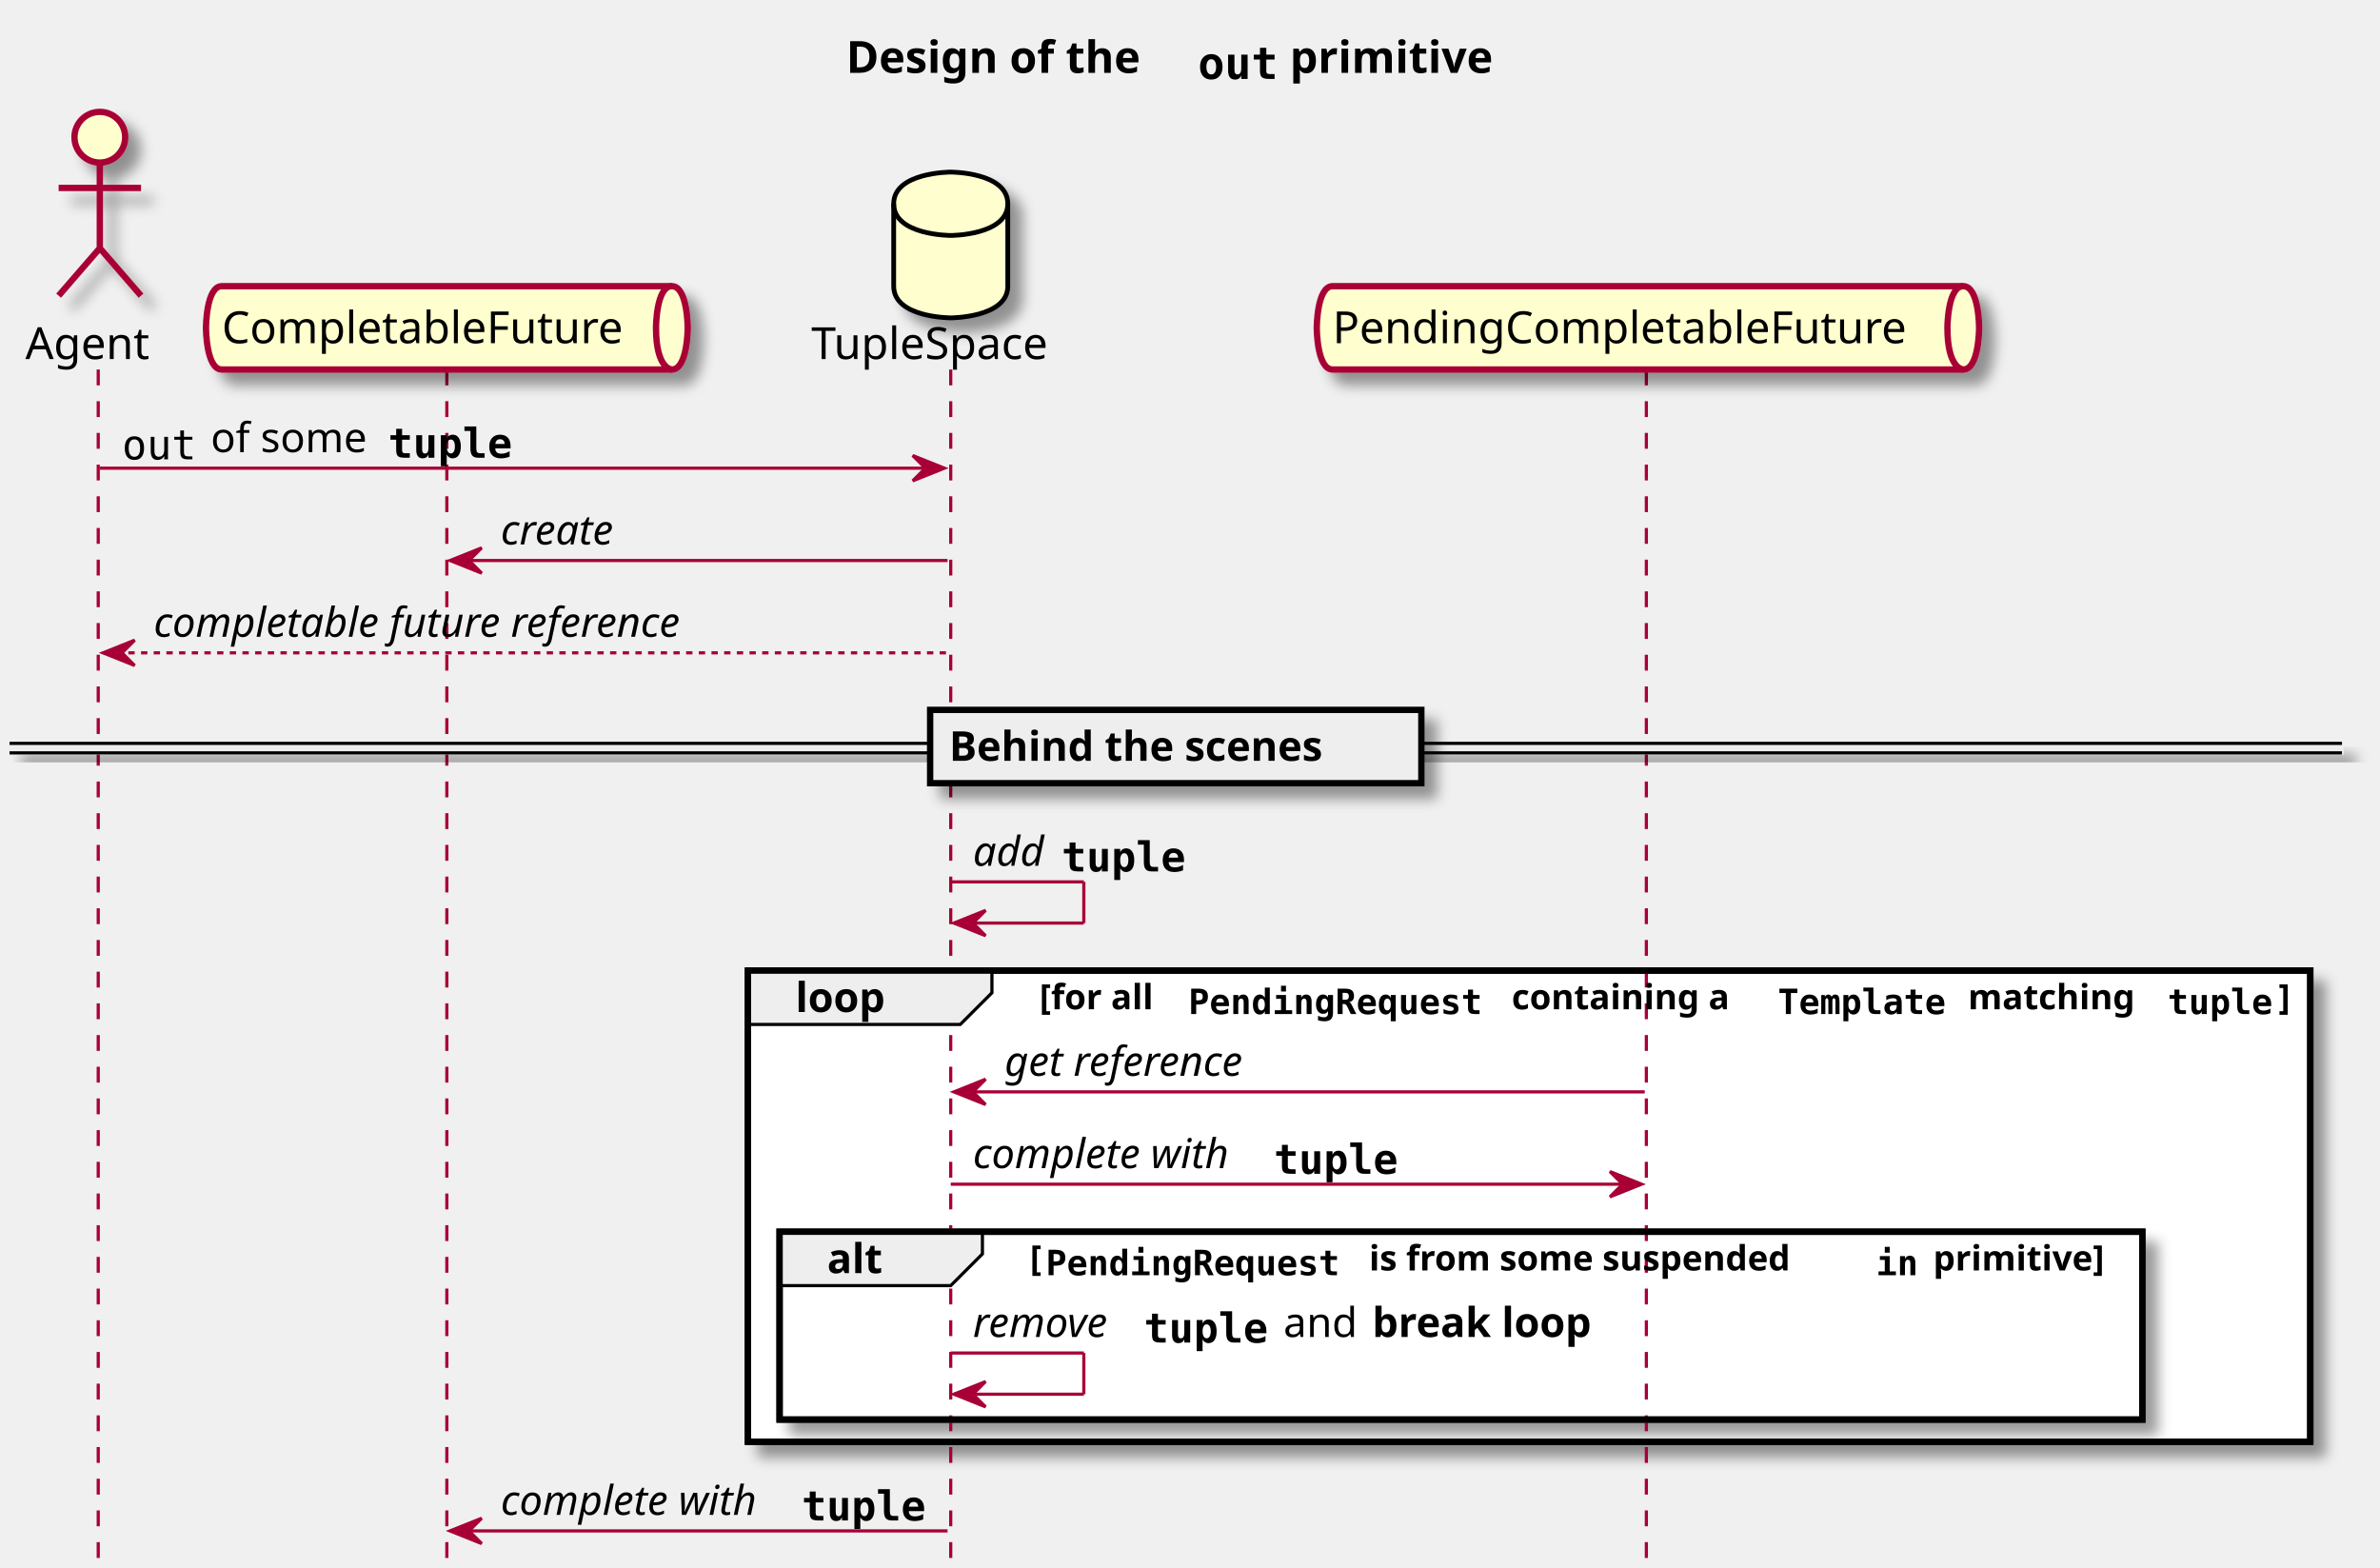
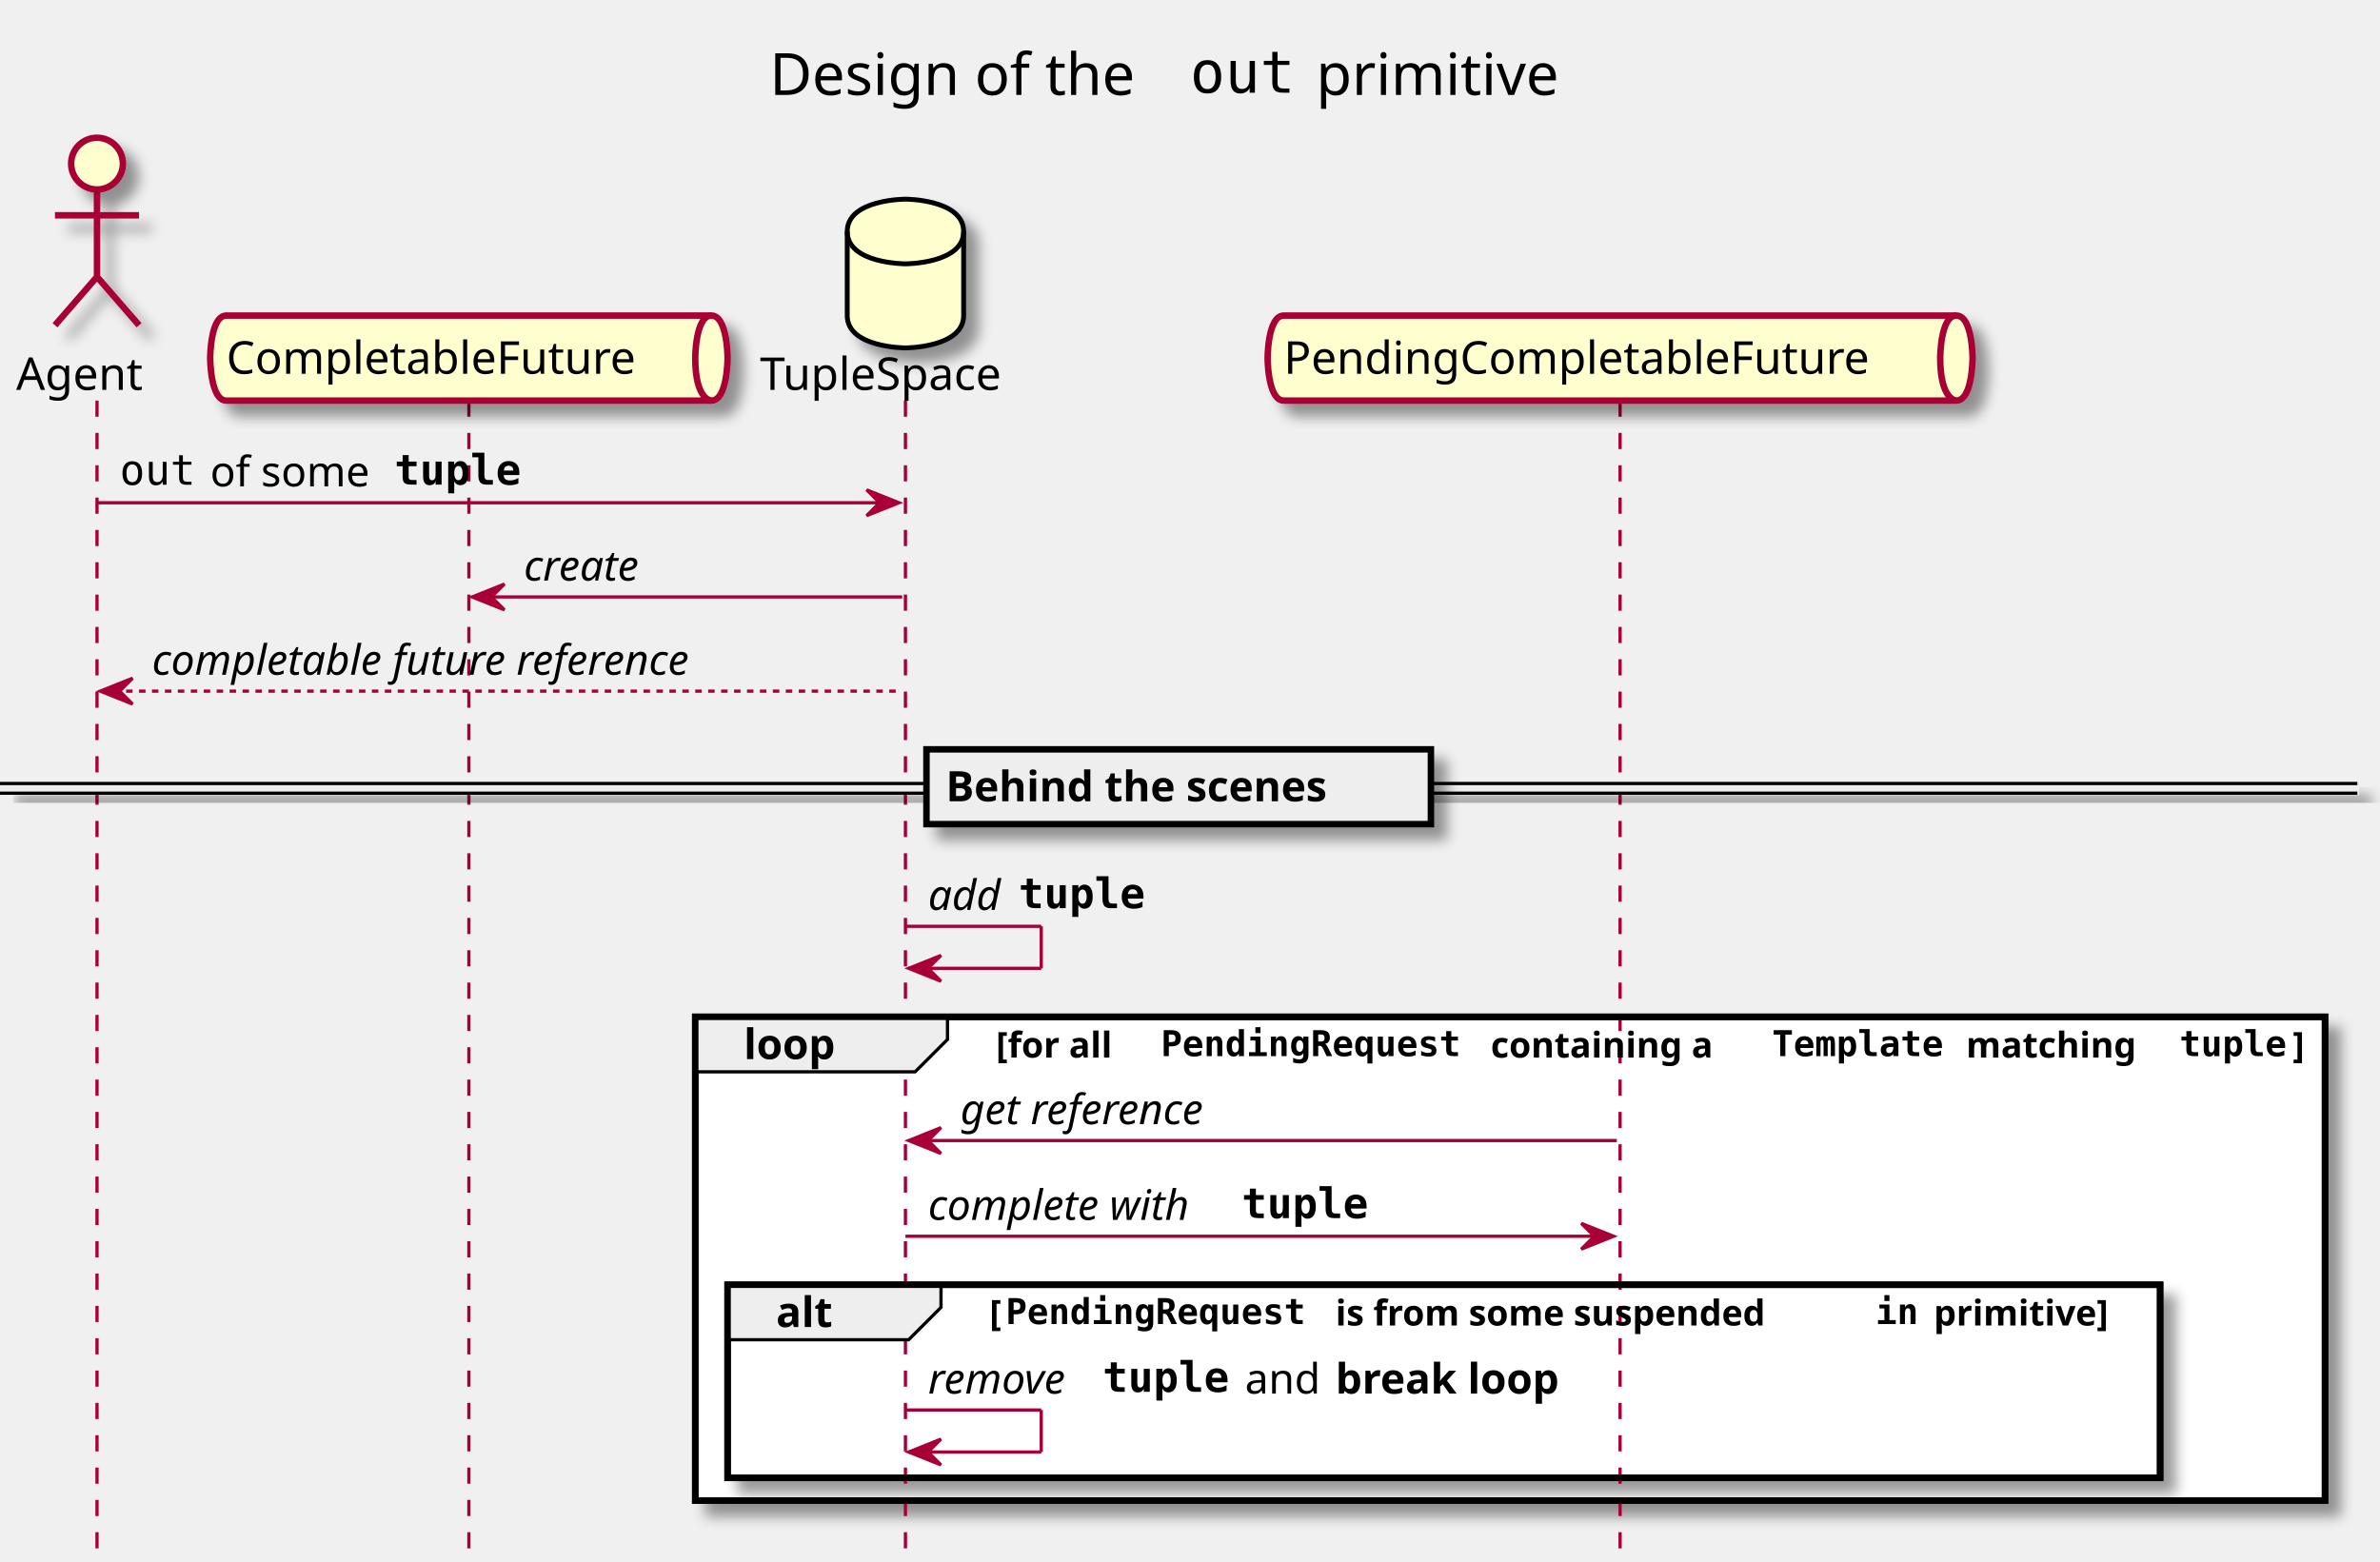
- <svg xmlns="http://www.w3.org/2000/svg" contentScriptType="application/ecmascript" contentStyleType="text/css" height="494.626" preserveAspectRatio="none" version="1.1" viewBox="0 0 751 494.626" width="751" zoomAndPan="magnify" id="svg207">
+ <svg xmlns="http://www.w3.org/2000/svg" contentScriptType="application/ecmascript" contentStyleType="text/css" height="482.896" preserveAspectRatio="none" version="1.1" viewBox="0 0 736 482.896" width="736" zoomAndPan="magnify" id="svg197">
  <defs id="defs11">
-     <filter height="3" id="f1jy2p2jl79jiy" width="3" x="-1" y="-1">
+     <filter height="3" id="f1ifo8v3novs2y" width="3" x="-1" y="-1">
      <feGaussianBlur result="blurOut" stdDeviation="2.0" id="feGaussianBlur2" />
      <feColorMatrix in="blurOut" result="blurOut2" type="matrix" values="0 0 0 0 0 0 0 0 0 0 0 0 0 0 0 0 0 0 .4 0" id="feColorMatrix4" />
      <feOffset dx="4.0" dy="4.0" in="blurOut2" result="blurOut3" id="feOffset6" />
      <feBlend in="SourceGraphic" in2="blurOut3" mode="normal" id="feBlend8" />
    </filter>
  </defs>
-   <g id="g205">
-     <text font-size="14" font-weight="bold" lengthAdjust="spacingAndGlyphs" textLength="106" x="267" y="22.995" id="text13" style="font-weight:bold;font-size:14px;font-family:sans-serif;fill:#000000">Design of the</text>
-     <text font-size="14" font-weight="bold" lengthAdjust="spacingAndGlyphs" textLength="24" x="378" y="24.905" id="text15" style="font-weight:bold;font-size:14px;font-family:monospace;fill:#000000">out</text>
-     <text font-size="14" font-weight="bold" lengthAdjust="spacingAndGlyphs" textLength="68" x="407" y="22.995" id="text17" style="font-weight:bold;font-size:14px;font-family:sans-serif;fill:#000000">primitive</text>
-     <rect height="148.664" style="fill:#ffffff;stroke:#000000;stroke-width:2;filter:url(#f1jy2p2jl79jiy)" width="493" x="236" y="306.258" id="rect19" />
-     <rect height="59.266" style="fill:#ffffff;stroke:#000000;stroke-width:2;filter:url(#f1jy2p2jl79jiy)" width="430" x="246" y="388.656" id="rect21" />
-     <line style="stroke:#a80036;stroke-width:1;stroke-dasharray:5, 5" x1="31" x2="31" y1="116.594" y2="501.055" id="line23" />
-     <line style="stroke:#a80036;stroke-width:1;stroke-dasharray:5, 5" x1="141" x2="141" y1="116.594" y2="501.055" id="line25" />
-     <line style="stroke:#a80036;stroke-width:1;stroke-dasharray:5, 5" x1="300" x2="300" y1="116.594" y2="501.055" id="line27" />
-     <line style="stroke:#a80036;stroke-width:1;stroke-dasharray:5, 5" x1="519.5" x2="519.5" y1="116.594" y2="501.055" id="line29" />
-     <text font-size="14" lengthAdjust="spacingAndGlyphs" textLength="41" x="8" y="113.292" id="text31" style="font-size:14px;font-family:sans-serif;fill:#000000">Agent</text>
-     <circle cx="31.5" cy="43.297" style="fill:#fefece;stroke:#a80036;stroke-width:2;filter:url(#f1jy2p2jl79jiy)" id="ellipse33" r="8" />
-     <path d="m 31.5,51.297 v 27 m -13,-19 h 26 m -13,19 -13,15 m 13,-15 13,15" style="fill:none;stroke:#a80036;stroke-width:2;filter:url(#f1jy2p2jl79jiy)" id="path35" />
-     <text font-size="14" lengthAdjust="spacingAndGlyphs" textLength="41" x="8" y="513.05" id="text37" style="font-size:14px;font-family:sans-serif;fill:#000000">Agent</text>
-     <circle cx="31.5" cy="526.352" style="fill:#fefece;stroke:#a80036;stroke-width:2;filter:url(#f1jy2p2jl79jiy)" id="ellipse39" r="8" />
-     <path d="m 31.5,534.352 v 27 m -13,-19 h 26 m -13,19 -13,15 m 13,-15 13,15" style="fill:none;stroke:#a80036;stroke-width:2;filter:url(#f1jy2p2jl79jiy)" id="path41" />
-     <path d="m 70,90.297 h 142 c 5,0 5,13.148 5,13.148 0,0 0,13.149 -5,13.149 H 70 c -5,0 -5,-13.149 -5,-13.149 0,0 0,-13.148 5,-13.148" style="fill:#fefece;stroke:#a80036;stroke-width:2;filter:url(#f1jy2p2jl79jiy)" id="path43" />
-     <path d="m 212,90.297 c -5,0 -5,13.148 -5,13.148 0,13.149 5,13.149 5,13.149" style="fill:none;stroke:#a80036;stroke-width:2" id="path45" />
-     <text font-size="14" lengthAdjust="spacingAndGlyphs" textLength="132" x="70" y="108.292" id="text47" style="font-size:14px;font-family:sans-serif;fill:#000000">CompletableFuture</text>
-     <path d="m 70,500.055 h 142 c 5,0 5,13.148 5,13.148 0,0 0,13.149 -5,13.149 H 70 c -5,0 -5,-13.149 -5,-13.149 0,0 0,-13.148 5,-13.148" style="fill:#fefece;stroke:#a80036;stroke-width:2;filter:url(#f1jy2p2jl79jiy)" id="path49" />
-     <path d="m 212,500.055 c -5,0 -5,13.148 -5,13.148 0,13.149 5,13.149 5,13.149" style="fill:none;stroke:#a80036;stroke-width:2" id="path51" />
-     <text font-size="14" lengthAdjust="spacingAndGlyphs" textLength="132" x="70" y="518.05" id="text53" style="font-size:14px;font-family:sans-serif;fill:#000000">CompletableFuture</text>
-     <text font-size="14" lengthAdjust="spacingAndGlyphs" textLength="82" x="256" y="113.292" id="text55" style="font-size:14px;font-family:sans-serif;fill:#000000">TupleSpace</text>
-     <path d="m 282,64.297 c 0,-10 18,-10 18,-10 0,0 18,0 18,10 v 26 c 0,10 -18,10 -18,10 0,0 -18,0 -18,-10 v -26" style="fill:#fefece;stroke:#000000;stroke-width:1.5;filter:url(#f1jy2p2jl79jiy)" id="path57" />
-     <path d="m 282,64.297 c 0,10 18,10 18,10 0,0 18,0 18,-10" style="fill:none;stroke:#000000;stroke-width:1.5" id="path59" />
-     <text font-size="14" lengthAdjust="spacingAndGlyphs" textLength="82" x="256" y="513.05" id="text61" style="font-size:14px;font-family:sans-serif;fill:#000000">TupleSpace</text>
-     <path d="m 282,526.352 c 0,-10 18,-10 18,-10 0,0 18,0 18,10 v 26 c 0,10 -18,10 -18,10 0,0 -18,0 -18,-10 v -26" style="fill:#fefece;stroke:#000000;stroke-width:1.5;filter:url(#f1jy2p2jl79jiy)" id="path63" />
-     <path d="m 282,526.352 c 0,10 18,10 18,10 0,0 18,0 18,-10" style="fill:none;stroke:#000000;stroke-width:1.5" id="path65" />
-     <path d="m 420.5,90.297 h 199 c 5,0 5,13.148 5,13.148 0,0 0,13.149 -5,13.149 h -199 c -5,0 -5,-13.149 -5,-13.149 0,0 0,-13.148 5,-13.148" style="fill:#fefece;stroke:#a80036;stroke-width:2;filter:url(#f1jy2p2jl79jiy)" id="path67" />
-     <path d="m 619.5,90.297 c -5,0 -5,13.148 -5,13.148 0,13.149 5,13.149 5,13.149" style="fill:none;stroke:#a80036;stroke-width:2" id="path69" />
-     <text font-size="14" lengthAdjust="spacingAndGlyphs" textLength="189" x="420.5" y="108.292" id="text71" style="font-size:14px;font-family:sans-serif;fill:#000000">PendingCompletableFuture</text>
-     <path d="m 420.5,500.055 h 199 c 5,0 5,13.148 5,13.148 0,0 0,13.149 -5,13.149 h -199 c -5,0 -5,-13.149 -5,-13.149 0,0 0,-13.148 5,-13.148" style="fill:#fefece;stroke:#a80036;stroke-width:2;filter:url(#f1jy2p2jl79jiy)" id="path73" />
-     <path d="m 619.5,500.055 c -5,0 -5,13.148 -5,13.148 0,13.149 5,13.149 5,13.149" style="fill:none;stroke:#a80036;stroke-width:2" id="path75" />
-     <text font-size="14" lengthAdjust="spacingAndGlyphs" textLength="189" x="420.5" y="518.05" id="text77" style="font-size:14px;font-family:sans-serif;fill:#000000">PendingCompletableFuture</text>
-     <polygon points="288,151.727 292,147.727 288,143.727 298,147.727 " style="fill:#a80036;stroke:#a80036;stroke-width:1" id="polygon79" />
-     <line style="stroke:#a80036;stroke-width:1" x1="31.5" x2="294" y1="147.727" y2="147.727" id="line81" />
-     <text font-size="13" lengthAdjust="spacingAndGlyphs" textLength="24" x="38.5" y="144.941" id="text83" style="font-size:13px;font-family:monospace;fill:#000000">out</text>
-     <text font-size="13" lengthAdjust="spacingAndGlyphs" textLength="52" x="66.5" y="142.661" id="text85" style="font-size:13px;font-family:sans-serif;fill:#000000">of some</text>
-     <text font-size="13" font-weight="bold" lengthAdjust="spacingAndGlyphs" textLength="40" x="122.5" y="144.434" id="text87" style="font-weight:bold;font-size:13px;font-family:monospace;fill:#000000">tuple</text>
-     <polygon points="152,180.859 148,176.859 152,172.859 142,176.859 " style="fill:#a80036;stroke:#a80036;stroke-width:1" id="polygon89" />
-     <line style="stroke:#a80036;stroke-width:1" x1="146" x2="299" y1="176.859" y2="176.859" id="line91" />
-     <text font-size="13" font-style="italic" lengthAdjust="spacingAndGlyphs" textLength="41" x="158" y="171.793" id="text93" style="font-style:italic;font-size:13px;font-family:sans-serif;fill:#000000">create</text>
-     <polygon points="42.5,209.992 38.5,205.992 42.5,201.992 32.5,205.992 " style="fill:#a80036;stroke:#a80036;stroke-width:1" id="polygon95" />
-     <line style="stroke:#a80036;stroke-width:1;stroke-dasharray:2, 2" x1="36.5" x2="299" y1="205.992" y2="205.992" id="line97" />
-     <text font-size="13" font-style="italic" lengthAdjust="spacingAndGlyphs" textLength="186" x="48.5" y="200.926" id="text99" style="font-style:italic;font-size:13px;font-family:sans-serif;fill:#000000">completable future reference</text>
-     <rect height="3" style="fill:#eeeeee;stroke:#eeeeee;stroke-width:1;filter:url(#f1jy2p2jl79jiy)" width="736" x="3" y="234.559" id="rect101" />
-     <line style="stroke:#000000;stroke-width:1" x1="3" x2="739" y1="234.559" y2="234.559" id="line103" />
-     <line style="stroke:#000000;stroke-width:1" x1="3" x2="739" y1="237.559" y2="237.559" id="line105" />
-     <rect height="23.133" style="fill:#eeeeee;stroke:#000000;stroke-width:2;filter:url(#f1jy2p2jl79jiy)" width="155" x="293.5" y="223.992" id="rect107" />
-     <text font-size="13" font-weight="bold" lengthAdjust="spacingAndGlyphs" textLength="136" x="299.5" y="240.059" id="text109" style="font-weight:bold;font-size:13px;font-family:sans-serif;fill:#000000">Behind the scenes</text>
-     <line style="stroke:#a80036;stroke-width:1" x1="300" x2="342" y1="278.258" y2="278.258" id="line111" />
-     <line style="stroke:#a80036;stroke-width:1" x1="342" x2="342" y1="278.258" y2="291.258" id="line113" />
-     <line style="stroke:#a80036;stroke-width:1" x1="301" x2="342" y1="291.258" y2="291.258" id="line115" />
-     <polygon points="311,295.258 307,291.258 311,287.258 301,291.258 " style="fill:#a80036;stroke:#a80036;stroke-width:1" id="polygon117" />
-     <text font-size="13" font-style="italic" lengthAdjust="spacingAndGlyphs" textLength="24" x="307" y="273.192" id="text119" style="font-style:italic;font-size:13px;font-family:sans-serif;fill:#000000">add</text>
-     <text font-size="13" lengthAdjust="spacingAndGlyphs" textLength="0" x="335" y="273.192" id="text121" style="font-size:13px;font-family:sans-serif;fill:#000000" />
-     <text font-size="13" font-weight="bold" lengthAdjust="spacingAndGlyphs" textLength="40" x="335" y="274.966" id="text123" style="font-weight:bold;font-size:13px;font-family:monospace;fill:#000000">tuple</text>
-     <path d="m 236,306.258 h 77 v 7 l -10,10 h -67 v -17" style="fill:#eeeeee;stroke:#000000;stroke-width:1" id="path125" />
-     <rect height="148.664" style="fill:none;stroke:#000000;stroke-width:2" width="493" x="236" y="306.258" id="rect127" />
-     <text font-size="13" font-weight="bold" lengthAdjust="spacingAndGlyphs" textLength="32" x="251" y="319.325" id="text129" style="font-weight:bold;font-size:13px;font-family:sans-serif;fill:#000000">loop</text>
-     <text font-size="11" font-weight="bold" lengthAdjust="spacingAndGlyphs" textLength="43" x="328" y="318.468" id="text131" style="font-weight:bold;font-size:11px;font-family:sans-serif;fill:#000000">[for all</text>
-     <text font-size="11" font-weight="bold" lengthAdjust="spacingAndGlyphs" textLength="98" x="375" y="319.969" id="text133" style="font-weight:bold;font-size:11px;font-family:monospace;fill:#000000">PendingRequest</text>
-     <text font-size="11" font-weight="bold" lengthAdjust="spacingAndGlyphs" textLength="80" x="477" y="318.468" id="text135" style="font-weight:bold;font-size:11px;font-family:sans-serif;fill:#000000">containing a</text>
-     <text font-size="11" font-weight="bold" lengthAdjust="spacingAndGlyphs" textLength="56" x="561" y="319.969" id="text137" style="font-weight:bold;font-size:11px;font-family:monospace;fill:#000000">Template</text>
-     <text font-size="11" font-weight="bold" lengthAdjust="spacingAndGlyphs" textLength="59" x="621" y="318.468" id="text139" style="font-weight:bold;font-size:11px;font-family:sans-serif;fill:#000000">matching</text>
-     <text font-size="11" font-weight="bold" lengthAdjust="spacingAndGlyphs" textLength="35" x="684" y="319.969" id="text141" style="font-weight:bold;font-size:11px;font-family:monospace;fill:#000000">tuple</text>
-     <text font-size="11" font-weight="bold" lengthAdjust="spacingAndGlyphs" textLength="5" x="719" y="318.468" id="text143" style="font-weight:bold;font-size:11px;font-family:sans-serif;fill:#000000">]</text>
-     <polygon points="311,348.523 307,344.523 311,340.523 301,344.523 " style="fill:#a80036;stroke:#a80036;stroke-width:1" id="polygon145" />
-     <line style="stroke:#a80036;stroke-width:1" x1="305" x2="519" y1="344.523" y2="344.523" id="line147" />
-     <text font-size="13" font-style="italic" lengthAdjust="spacingAndGlyphs" textLength="86" x="317" y="339.457" id="text149" style="font-style:italic;font-size:13px;font-family:sans-serif;fill:#000000">get reference</text>
-     <polygon points="508,377.656 512,373.656 508,369.656 518,373.656 " style="fill:#a80036;stroke:#a80036;stroke-width:1" id="polygon151" />
-     <line style="stroke:#a80036;stroke-width:1" x1="300" x2="514" y1="373.656" y2="373.656" id="line153" />
-     <text font-size="13" font-style="italic" lengthAdjust="spacingAndGlyphs" textLength="91" x="307" y="368.59" id="text155" style="font-style:italic;font-size:13px;font-family:sans-serif;fill:#000000">complete with</text>
-     <text font-size="13" lengthAdjust="spacingAndGlyphs" textLength="0" x="402" y="368.59" id="text157" style="font-size:13px;font-family:sans-serif;fill:#000000" />
-     <text font-size="13" font-weight="bold" lengthAdjust="spacingAndGlyphs" textLength="40" x="402" y="370.364" id="text159" style="font-weight:bold;font-size:13px;font-family:monospace;fill:#000000">tuple</text>
-     <path d="m 246,388.656 h 64 v 7 l -10,10 h -54 v -17" style="fill:#eeeeee;stroke:#000000;stroke-width:1" id="path161" />
-     <rect height="59.266" style="fill:none;stroke:#000000;stroke-width:2" width="430" x="246" y="388.656" id="rect163" />
-     <text font-size="13" font-weight="bold" lengthAdjust="spacingAndGlyphs" textLength="19" x="261" y="401.723" id="text165" style="font-weight:bold;font-size:13px;font-family:sans-serif;fill:#000000">alt</text>
-     <text font-size="11" font-weight="bold" lengthAdjust="spacingAndGlyphs" textLength="5" x="325" y="400.867" id="text167" style="font-weight:bold;font-size:11px;font-family:sans-serif;fill:#000000">[</text>
-     <text font-size="11" font-weight="bold" lengthAdjust="spacingAndGlyphs" textLength="98" x="330" y="402.368" id="text169" style="font-weight:bold;font-size:11px;font-family:monospace;fill:#000000">PendingRequest</text>
-     <text font-size="11" font-weight="bold" lengthAdjust="spacingAndGlyphs" textLength="156" x="432" y="400.867" id="text171" style="font-weight:bold;font-size:11px;font-family:sans-serif;fill:#000000">is from some suspended</text>
-     <text font-size="11" font-weight="bold" lengthAdjust="spacingAndGlyphs" textLength="14" x="592" y="402.368" id="text173" style="font-weight:bold;font-size:11px;font-family:monospace;fill:#000000">in</text>
-     <text font-size="11" font-weight="bold" lengthAdjust="spacingAndGlyphs" textLength="61" x="610" y="400.867" id="text175" style="font-weight:bold;font-size:11px;font-family:sans-serif;fill:#000000">primitive]</text>
-     <line style="stroke:#a80036;stroke-width:1" x1="300" x2="342" y1="426.922" y2="426.922" id="line177" />
-     <line style="stroke:#a80036;stroke-width:1" x1="342" x2="342" y1="426.922" y2="439.922" id="line179" />
-     <line style="stroke:#a80036;stroke-width:1" x1="301" x2="342" y1="439.922" y2="439.922" id="line181" />
-     <polygon points="311,443.922 307,439.922 311,435.922 301,439.922 " style="fill:#a80036;stroke:#a80036;stroke-width:1" id="polygon183" />
-     <text font-size="13" font-style="italic" lengthAdjust="spacingAndGlyphs" textLength="50" x="307" y="421.856" id="text185" style="font-style:italic;font-size:13px;font-family:sans-serif;fill:#000000">remove</text>
-     <text font-size="13" lengthAdjust="spacingAndGlyphs" textLength="0" x="361" y="421.856" id="text187" style="font-size:13px;font-family:sans-serif;fill:#000000" />
-     <text font-size="13" font-weight="bold" lengthAdjust="spacingAndGlyphs" textLength="40" x="361" y="423.63" id="text189" style="font-weight:bold;font-size:13px;font-family:monospace;fill:#000000">tuple</text>
-     <text font-size="13" lengthAdjust="spacingAndGlyphs" textLength="24" x="405" y="421.856" id="text191" style="font-size:13px;font-family:sans-serif;fill:#000000">and</text>
-     <text font-size="13" font-weight="bold" lengthAdjust="spacingAndGlyphs" textLength="80" x="433" y="421.856" id="text193" style="font-weight:bold;font-size:13px;font-family:sans-serif;fill:#000000">break loop</text>
-     <polygon points="152,487.055 148,483.055 152,479.055 142,483.055 " style="fill:#a80036;stroke:#a80036;stroke-width:1" id="polygon195" />
-     <line style="stroke:#a80036;stroke-width:1" x1="146" x2="299" y1="483.055" y2="483.055" id="line197" />
-     <text font-size="13" font-style="italic" lengthAdjust="spacingAndGlyphs" textLength="91" x="158" y="477.989" id="text199" style="font-style:italic;font-size:13px;font-family:sans-serif;fill:#000000">complete with</text>
-     <text font-size="13" lengthAdjust="spacingAndGlyphs" textLength="0" x="253" y="477.989" id="text201" style="font-size:13px;font-family:sans-serif;fill:#000000" />
-     <text font-size="13" font-weight="bold" lengthAdjust="spacingAndGlyphs" textLength="40" x="253" y="479.763" id="text203" style="font-weight:bold;font-size:13px;font-family:monospace;fill:#000000">tuple</text>
-   </g>
+   <text style="font-size:18px;font-family:sans-serif;fill:#000000" id="text13" y="29.355" x="238" textLength="124" lengthAdjust="spacingAndGlyphs" font-size="18">Design of the</text>
+   <text style="font-size:18px;font-family:monospace;fill:#000000" id="text15" y="28.668" x="368" textLength="33" lengthAdjust="spacingAndGlyphs" font-size="18">out</text>
+   <text style="font-size:18px;font-family:sans-serif;fill:#000000" id="text17" y="29.355" x="407" textLength="84" lengthAdjust="spacingAndGlyphs" font-size="18">primitive</text>
+   <rect id="rect19" y="314.495" x="215" width="504" style="fill:#ffffff;stroke:#000000;stroke-width:2;filter:url(#f1ifo8v3novs2y)" height="149.599" />
+   <rect id="rect21" y="397.361" x="225" width="443" style="fill:#ffffff;stroke:#000000;stroke-width:2;filter:url(#f1ifo8v3novs2y)" height="59.733" />
+   <line id="line23" y2="481.094" y1="123.897" x2="30" x1="30" style="stroke:#a80036;stroke-width:1;stroke-dasharray:5, 5" />
+   <line id="line25" y2="481.094" y1="123.897" x2="145" x1="145" style="stroke:#a80036;stroke-width:1;stroke-dasharray:5, 5" />
+   <line id="line27" y2="481.094" y1="123.897" x2="280" x1="280" style="stroke:#a80036;stroke-width:1;stroke-dasharray:5, 5" />
+   <line id="line29" y2="481.094" y1="123.897" x2="501" x1="501" style="stroke:#a80036;stroke-width:1;stroke-dasharray:5, 5" />
+   <text style="font-size:14px;font-family:sans-serif;fill:#000000" id="text31" y="120.595" x="5" textLength="44" lengthAdjust="spacingAndGlyphs" font-size="14">Agent</text>
+   <circle r="8" id="ellipse33" style="fill:#fefece;stroke:#a80036;stroke-width:2;filter:url(#f1ifo8v3novs2y)" cy="50.6" cx="30" />
+   <path id="path35" style="fill:none;stroke:#a80036;stroke-width:2;filter:url(#f1ifo8v3novs2y)" d="m 30,58.6 v 27 m -13,-19 h 26 m -13,19 -13,15 m 13,-15 13,15" />
+   <path id="path43" style="fill:#fefece;stroke:#a80036;stroke-width:2;filter:url(#f1ifo8v3novs2y)" d="m 70,97.6 h 150 c 5,0 5,13.148 5,13.148 0,0 0,13.148 -5,13.148 H 70 c -5,0 -5,-13.148 -5,-13.148 0,0 0,-13.148 5,-13.148" />
+   <path id="path45" style="fill:none;stroke:#a80036;stroke-width:2" d="m 220,97.6 c -5,0 -5,13.148 -5,13.148 0,13.148 5,13.148 5,13.148" />
+   <text style="font-size:14px;font-family:sans-serif;fill:#000000" id="text47" y="115.595" x="70" textLength="140" lengthAdjust="spacingAndGlyphs" font-size="14">CompletableFuture</text>
+   <text style="font-size:14px;font-family:sans-serif;fill:#000000" id="text55" y="120.595" x="235" textLength="84" lengthAdjust="spacingAndGlyphs" font-size="14">TupleSpace</text>
+   <path id="path57" style="fill:#fefece;stroke:#000000;stroke-width:1.5;filter:url(#f1ifo8v3novs2y)" d="m 262,71.6 c 0,-10 18,-10 18,-10 0,0 18,0 18,10 v 26 c 0,10 -18,10 -18,10 0,0 -18,0 -18,-10 v -26" />
+   <path id="path59" style="fill:none;stroke:#000000;stroke-width:1.5" d="m 262,71.6 c 0,10 18,10 18,10 0,0 18,0 18,-10" />
+   <path id="path67" style="fill:#fefece;stroke:#a80036;stroke-width:2;filter:url(#f1ifo8v3novs2y)" d="m 397,97.6 h 208 c 5,0 5,13.148 5,13.148 0,0 0,13.148 -5,13.148 H 397 c -5,0 -5,-13.148 -5,-13.148 0,0 0,-13.148 5,-13.148" />
+   <path id="path69" style="fill:none;stroke:#a80036;stroke-width:2" d="m 605,97.6 c -5,0 -5,13.148 -5,13.148 0,13.148 5,13.148 5,13.148" />
+   <text style="font-size:14px;font-family:sans-serif;fill:#000000" id="text71" y="115.595" x="397" textLength="198" lengthAdjust="spacingAndGlyphs" font-size="14">PendingCompletableFuture</text>
+   <polygon id="polygon79" style="fill:#a80036;stroke:#a80036;stroke-width:1" points="268,151.497 278,155.497 268,159.497 272,155.497 " />
+   <line id="line81" y2="155.497" y1="155.497" x2="274" x1="30" style="stroke:#a80036;stroke-width:1" />
+   <text style="font-size:13px;font-family:monospace;fill:#000000" id="text83" y="149.935" x="37" textLength="24" lengthAdjust="spacingAndGlyphs" font-size="13">out</text>
+   <text style="font-size:13px;font-family:sans-serif;fill:#000000" id="text85" y="150.431" x="65" textLength="53" lengthAdjust="spacingAndGlyphs" font-size="13">of some</text>
+   <text style="font-weight:bold;font-size:13px;font-family:monospace;fill:#000000" id="text87" y="149.883" x="122" textLength="40" lengthAdjust="spacingAndGlyphs" font-weight="bold" font-size="13">tuple</text>
+   <polygon id="polygon89" style="fill:#a80036;stroke:#a80036;stroke-width:1" points="156,180.63 146,184.63 156,188.63 152,184.63 " />
+   <line id="line91" y2="184.63" y1="184.63" x2="279" x1="150" style="stroke:#a80036;stroke-width:1" />
+   <text style="font-style:italic;font-size:13px;font-family:sans-serif;fill:#000000" id="text93" y="179.564" x="162" textLength="41" lengthAdjust="spacingAndGlyphs" font-style="italic" font-size="13">create</text>
+   <polygon id="polygon95" style="fill:#a80036;stroke:#a80036;stroke-width:1" points="41,209.762 31,213.762 41,217.762 37,213.762 " />
+   <line id="line97" y2="213.762" y1="213.762" x2="279" x1="35" style="stroke:#a80036;stroke-width:1;stroke-dasharray:2, 2" />
+   <text style="font-style:italic;font-size:13px;font-family:sans-serif;fill:#000000" id="text99" y="208.696" x="47" textLength="190" lengthAdjust="spacingAndGlyphs" font-style="italic" font-size="13">completable future reference</text>
+   <rect id="rect101" y="242.329" x="0" width="729" style="fill:#eeeeee;stroke:#eeeeee;stroke-width:1;filter:url(#f1ifo8v3novs2y)" height="3" />
+   <line id="line103" y2="242.329" y1="242.329" x2="729" x1="0" style="stroke:#000000;stroke-width:1" />
+   <line id="line105" y2="245.329" y1="245.329" x2="729" x1="0" style="stroke:#000000;stroke-width:1" />
+   <rect id="rect107" y="231.762" x="286.5" width="156" style="fill:#eeeeee;stroke:#000000;stroke-width:2;filter:url(#f1ifo8v3novs2y)" height="23.133" />
+   <text style="font-weight:bold;font-size:13px;font-family:sans-serif;fill:#000000" id="text109" y="247.829" x="292.5" textLength="137" lengthAdjust="spacingAndGlyphs" font-weight="bold" font-size="13">Behind the scenes</text>
+   <line id="line111" y2="286.495" y1="286.495" x2="322" x1="280" style="stroke:#a80036;stroke-width:1" />
+   <line id="line113" y2="299.495" y1="286.495" x2="322" x1="322" style="stroke:#a80036;stroke-width:1" />
+   <line id="line115" y2="299.495" y1="299.495" x2="322" x1="281" style="stroke:#a80036;stroke-width:1" />
+   <polygon id="polygon117" style="fill:#a80036;stroke:#a80036;stroke-width:1" points="291,295.495 281,299.495 291,303.495 287,299.495 " />
+   <text style="font-style:italic;font-size:13px;font-family:sans-serif;fill:#000000" id="text119" y="281.429" x="287" textLength="24" lengthAdjust="spacingAndGlyphs" font-style="italic" font-size="13">add</text>
+   <text style="font-size:13px;font-family:sans-serif;fill:#000000" id="text121" y="281.429" x="315" textLength="0" lengthAdjust="spacingAndGlyphs" font-size="13" />
+   <text style="font-weight:bold;font-size:13px;font-family:monospace;fill:#000000" id="text123" y="280.881" x="315" textLength="40" lengthAdjust="spacingAndGlyphs" font-weight="bold" font-size="13">tuple</text>
+   <path id="path125" style="fill:#eeeeee;stroke:#000000;stroke-width:1" d="m 215,314.495 h 78 v 7 l -10,10 h -68 v -17" />
+   <rect id="rect127" y="314.495" x="215" width="504" style="fill:none;stroke:#000000;stroke-width:2" height="149.599" />
+   <text style="font-weight:bold;font-size:13px;font-family:sans-serif;fill:#000000" id="text129" y="327.562" x="230" textLength="33" lengthAdjust="spacingAndGlyphs" font-weight="bold" font-size="13">loop</text>
+   <text style="font-weight:bold;font-size:11px;font-family:sans-serif;fill:#000000" id="text131" y="327.101" x="308" textLength="47" lengthAdjust="spacingAndGlyphs" font-weight="bold" font-size="11">[for all</text>
+   <text style="font-weight:bold;font-size:11px;font-family:monospace;fill:#000000" id="text133" y="326.637" x="359" textLength="98" lengthAdjust="spacingAndGlyphs" font-weight="bold" font-size="11">PendingRequest</text>
+   <text style="font-weight:bold;font-size:11px;font-family:sans-serif;fill:#000000" id="text135" y="327.101" x="461" textLength="83" lengthAdjust="spacingAndGlyphs" font-weight="bold" font-size="11">containing a</text>
+   <text style="font-weight:bold;font-size:11px;font-family:monospace;fill:#000000" id="text137" y="326.637" x="548" textLength="56" lengthAdjust="spacingAndGlyphs" font-weight="bold" font-size="11">Template</text>
+   <text style="font-weight:bold;font-size:11px;font-family:sans-serif;fill:#000000" id="text139" y="327.101" x="608" textLength="62" lengthAdjust="spacingAndGlyphs" font-weight="bold" font-size="11">matching</text>
+   <text style="font-weight:bold;font-size:11px;font-family:monospace;fill:#000000" id="text141" y="326.637" x="674" textLength="35" lengthAdjust="spacingAndGlyphs" font-weight="bold" font-size="11">tuple</text>
+   <text style="font-weight:bold;font-size:11px;font-family:sans-serif;fill:#000000" id="text143" y="327.101" x="709" textLength="5" lengthAdjust="spacingAndGlyphs" font-weight="bold" font-size="11">]</text>
+   <polygon id="polygon145" style="fill:#a80036;stroke:#a80036;stroke-width:1" points="291,348.761 281,352.761 291,356.761 287,352.761 " />
+   <line id="line147" y2="352.761" y1="352.761" x2="500" x1="285" style="stroke:#a80036;stroke-width:1" />
+   <text style="font-style:italic;font-size:13px;font-family:sans-serif;fill:#000000" id="text149" y="347.695" x="297" textLength="87" lengthAdjust="spacingAndGlyphs" font-style="italic" font-size="13">get reference</text>
+   <polygon id="polygon151" style="fill:#a80036;stroke:#a80036;stroke-width:1" points="489,378.361 499,382.361 489,386.361 493,382.361 " />
+   <line id="line153" y2="382.361" y1="382.361" x2="495" x1="280" style="stroke:#a80036;stroke-width:1" />
+   <text style="font-style:italic;font-size:13px;font-family:sans-serif;fill:#000000" id="text155" y="377.295" x="287" textLength="93" lengthAdjust="spacingAndGlyphs" font-style="italic" font-size="13">complete with</text>
+   <text style="font-size:13px;font-family:sans-serif;fill:#000000" id="text157" y="377.295" x="384" textLength="0" lengthAdjust="spacingAndGlyphs" font-size="13" />
+   <text style="font-weight:bold;font-size:13px;font-family:monospace;fill:#000000" id="text159" y="376.747" x="384" textLength="40" lengthAdjust="spacingAndGlyphs" font-weight="bold" font-size="13">tuple</text>
+   <path id="path161" style="fill:#eeeeee;stroke:#000000;stroke-width:1" d="m 225,397.361 h 66 v 7 l -10,10 h -56 v -17" />
+   <rect id="rect163" y="397.361" x="225" width="443" style="fill:none;stroke:#000000;stroke-width:2" height="59.733" />
+   <text style="font-weight:bold;font-size:13px;font-family:sans-serif;fill:#000000" id="text165" y="410.428" x="240" textLength="21" lengthAdjust="spacingAndGlyphs" font-weight="bold" font-size="13">alt</text>
+   <text style="font-weight:bold;font-size:11px;font-family:sans-serif;fill:#000000" id="text167" y="409.966" x="306" textLength="5" lengthAdjust="spacingAndGlyphs" font-weight="bold" font-size="11">[</text>
+   <text style="font-weight:bold;font-size:11px;font-family:monospace;fill:#000000" id="text169" y="409.503" x="311" textLength="98" lengthAdjust="spacingAndGlyphs" font-weight="bold" font-size="11">PendingRequest</text>
+   <text style="font-weight:bold;font-size:11px;font-family:sans-serif;fill:#000000" id="text171" y="409.966" x="413" textLength="163" lengthAdjust="spacingAndGlyphs" font-weight="bold" font-size="11">is from some suspended</text>
+   <text style="font-weight:bold;font-size:11px;font-family:monospace;fill:#000000" id="text173" y="409.503" x="580" textLength="14" lengthAdjust="spacingAndGlyphs" font-weight="bold" font-size="11">in</text>
+   <text style="font-weight:bold;font-size:11px;font-family:sans-serif;fill:#000000" id="text175" y="409.966" x="598" textLength="65" lengthAdjust="spacingAndGlyphs" font-weight="bold" font-size="11">primitive]</text>
+   <line id="line177" y2="436.094" y1="436.094" x2="322" x1="280" style="stroke:#a80036;stroke-width:1" />
+   <line id="line179" y2="449.094" y1="436.094" x2="322" x1="322" style="stroke:#a80036;stroke-width:1" />
+   <line id="line181" y2="449.094" y1="449.094" x2="322" x1="281" style="stroke:#a80036;stroke-width:1" />
+   <polygon id="polygon183" style="fill:#a80036;stroke:#a80036;stroke-width:1" points="291,445.094 281,449.094 291,453.094 287,449.094 " />
+   <text style="font-style:italic;font-size:13px;font-family:sans-serif;fill:#000000" id="text185" y="431.028" x="287" textLength="50" lengthAdjust="spacingAndGlyphs" font-style="italic" font-size="13">remove</text>
+   <text style="font-size:13px;font-family:sans-serif;fill:#000000" id="text187" y="431.028" x="341" textLength="0" lengthAdjust="spacingAndGlyphs" font-size="13" />
+   <text style="font-weight:bold;font-size:13px;font-family:monospace;fill:#000000" id="text189" y="430.48" x="341" textLength="40" lengthAdjust="spacingAndGlyphs" font-weight="bold" font-size="13">tuple</text>
+   <text style="font-size:13px;font-family:sans-serif;fill:#000000" id="text191" y="431.028" x="385" textLength="24" lengthAdjust="spacingAndGlyphs" font-size="13">and</text>
+   <text style="font-weight:bold;font-size:13px;font-family:sans-serif;fill:#000000" id="text193" y="431.028" x="413" textLength="81" lengthAdjust="spacingAndGlyphs" font-weight="bold" font-size="13">break loop</text>
</svg>
